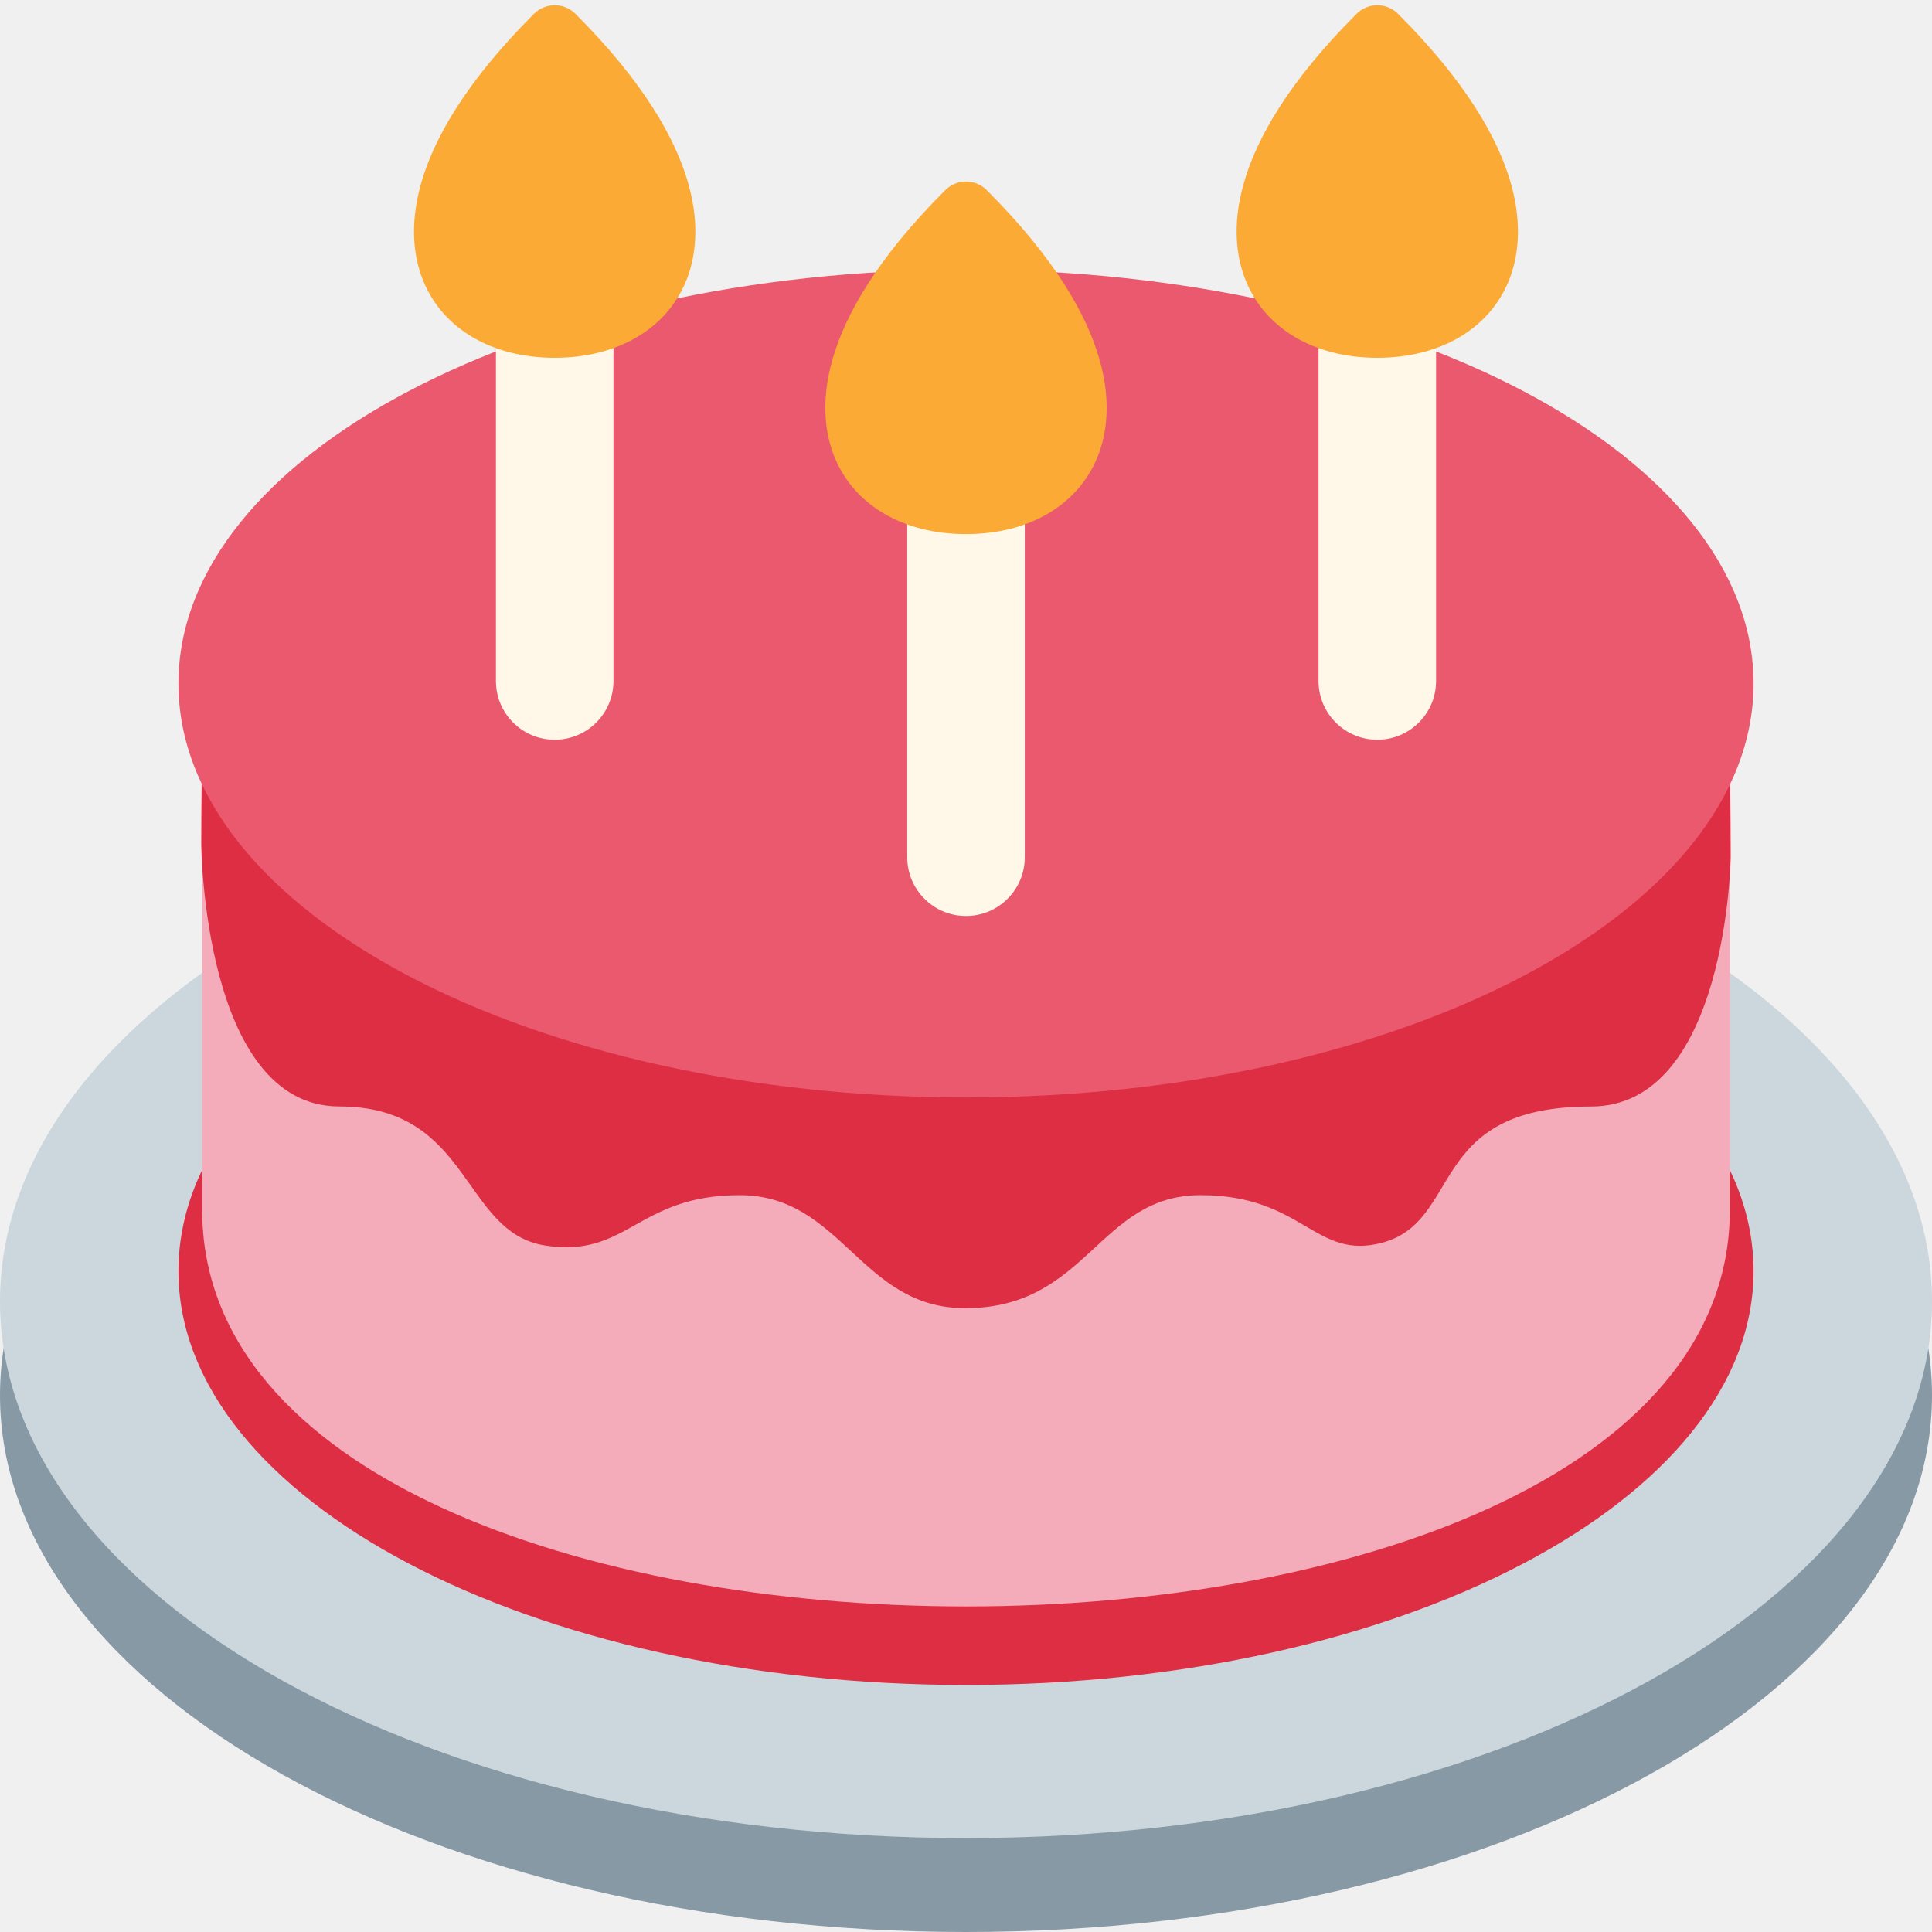
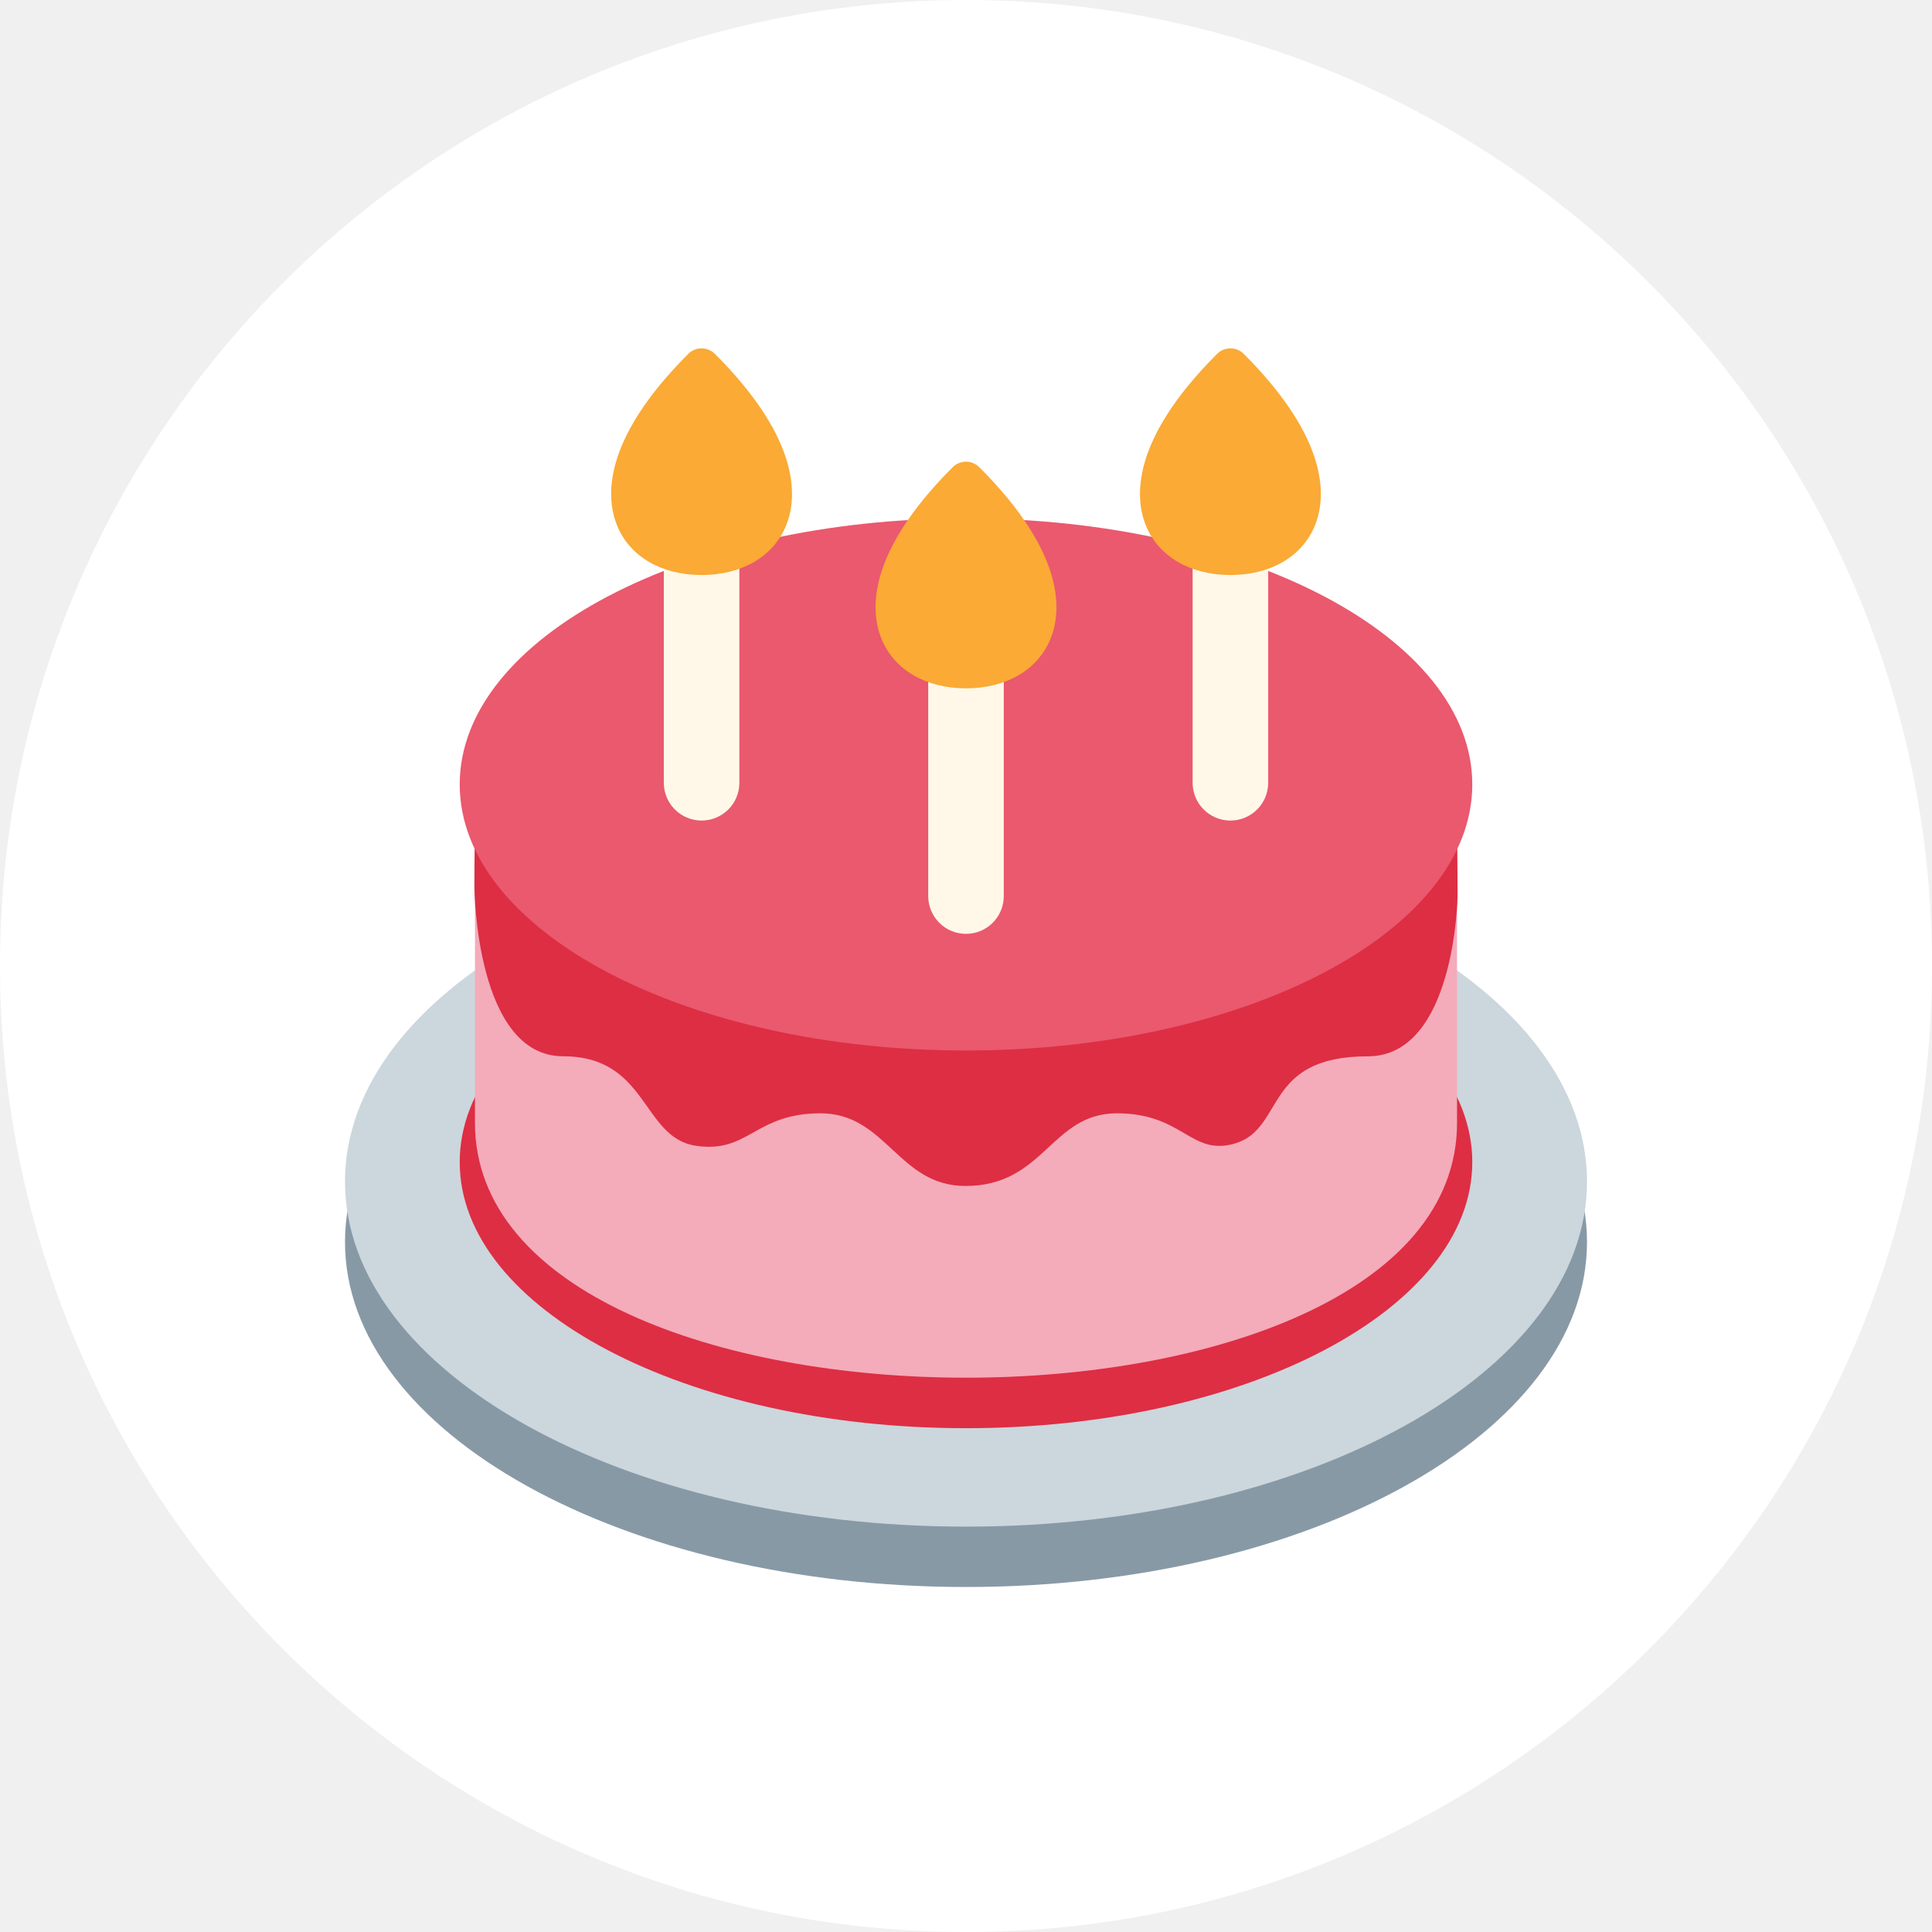
- <svg xmlns="http://www.w3.org/2000/svg" viewBox="0 0 36 36">
+ <svg xmlns="http://www.w3.org/2000/svg" viewBox="-10 -10 56 56">
+   <circle fill="#FFFFFF" cx="18.0" cy="18.0" r="28.0" />
  <ellipse fill="#8899A6" cx="18" cy="26" rx="18" ry="10" />
  <ellipse fill="#CCD6DD" cx="18" cy="24.25" rx="18" ry="10" />
  <path fill="#DD2E44" d="M32.675 23.685c0 4.26-6.57 7.712-14.675 7.712S3.325 27.945 3.325 23.685c0-4.258 6.57-7.711 14.675-7.711 8.104 0 14.675 3.453 14.675 7.711z" />
  <path fill="#F4ABBA" d="M32.233 22.543c0 9.854-28.466 9.854-28.466 0v-8.759h28.466v8.759z" />
  <path fill="#DD2E44" d="M17.984 18.166c-8.984 0-14.218-4.132-14.218-4.132s-.016.924-.016 1.685c0 0 .032 4.898 2.572 4.898 2.459 0 2.28 2.348 3.834 2.591 1.541.241 1.712-.938 3.625-.938s2.25 2.106 4.203 2.106c2.289 0 2.477-2.106 4.389-2.106s2.132 1.224 3.386.885c1.507-.408.814-2.537 3.887-2.537 2.54 0 2.603-4.648 2.603-4.648 0-.76-.017-1.935-.017-1.935s-5.263 4.131-14.248 4.131z" />
  <path fill="#EA596E" d="M32.675 12.737c0 4.259-6.57 7.712-14.675 7.712S3.325 16.996 3.325 12.737 9.895 5.025 18 5.025c8.104 0 14.675 3.453 14.675 7.712z" />
  <path fill="#FFF8E8" d="M25.664 13.784c-.605 0-1.095-.49-1.095-1.095V5.025c0-.605.49-1.095 1.095-1.095s1.095.49 1.095 1.095v7.664c0 .605-.49 1.095-1.095 1.095z" />
  <path fill="#FAAA35" d="M25.664 6.667c-1.162 0-2.076-.532-2.445-1.423-.32-.773-.479-2.45 2.058-4.986.214-.214.56-.214.774 0 2.537 2.537 2.378 4.213 2.058 4.986-.369.891-1.283 1.423-2.445 1.423z" />
  <path fill="#FFF8E8" d="M18 17.068c-.605 0-1.095-.49-1.095-1.095V8.31c0-.605.49-1.095 1.095-1.095s1.095.49 1.095 1.095v7.664c0 .604-.49 1.094-1.095 1.094z" />
  <path fill="#FAAA35" d="M18 9.952c-1.162 0-2.076-.532-2.445-1.423-.321-.773-.479-2.45 2.058-4.986.214-.214.56-.214.774 0 2.537 2.537 2.378 4.213 2.058 4.986-.369.891-1.283 1.423-2.445 1.423z" />
  <path fill="#FFF8E8" d="M10.336 13.784c-.605 0-1.095-.49-1.095-1.095V5.025c0-.605.49-1.095 1.095-1.095s1.095.49 1.095 1.095v7.664c0 .605-.49 1.095-1.095 1.095z" />
  <path fill="#FAAA35" d="M10.336 6.667c-1.162 0-2.076-.532-2.445-1.423-.321-.773-.479-2.45 2.058-4.986.214-.214.56-.214.774 0 2.537 2.537 2.378 4.213 2.058 4.986-.369.891-1.283 1.423-2.445 1.423z" />
</svg>
